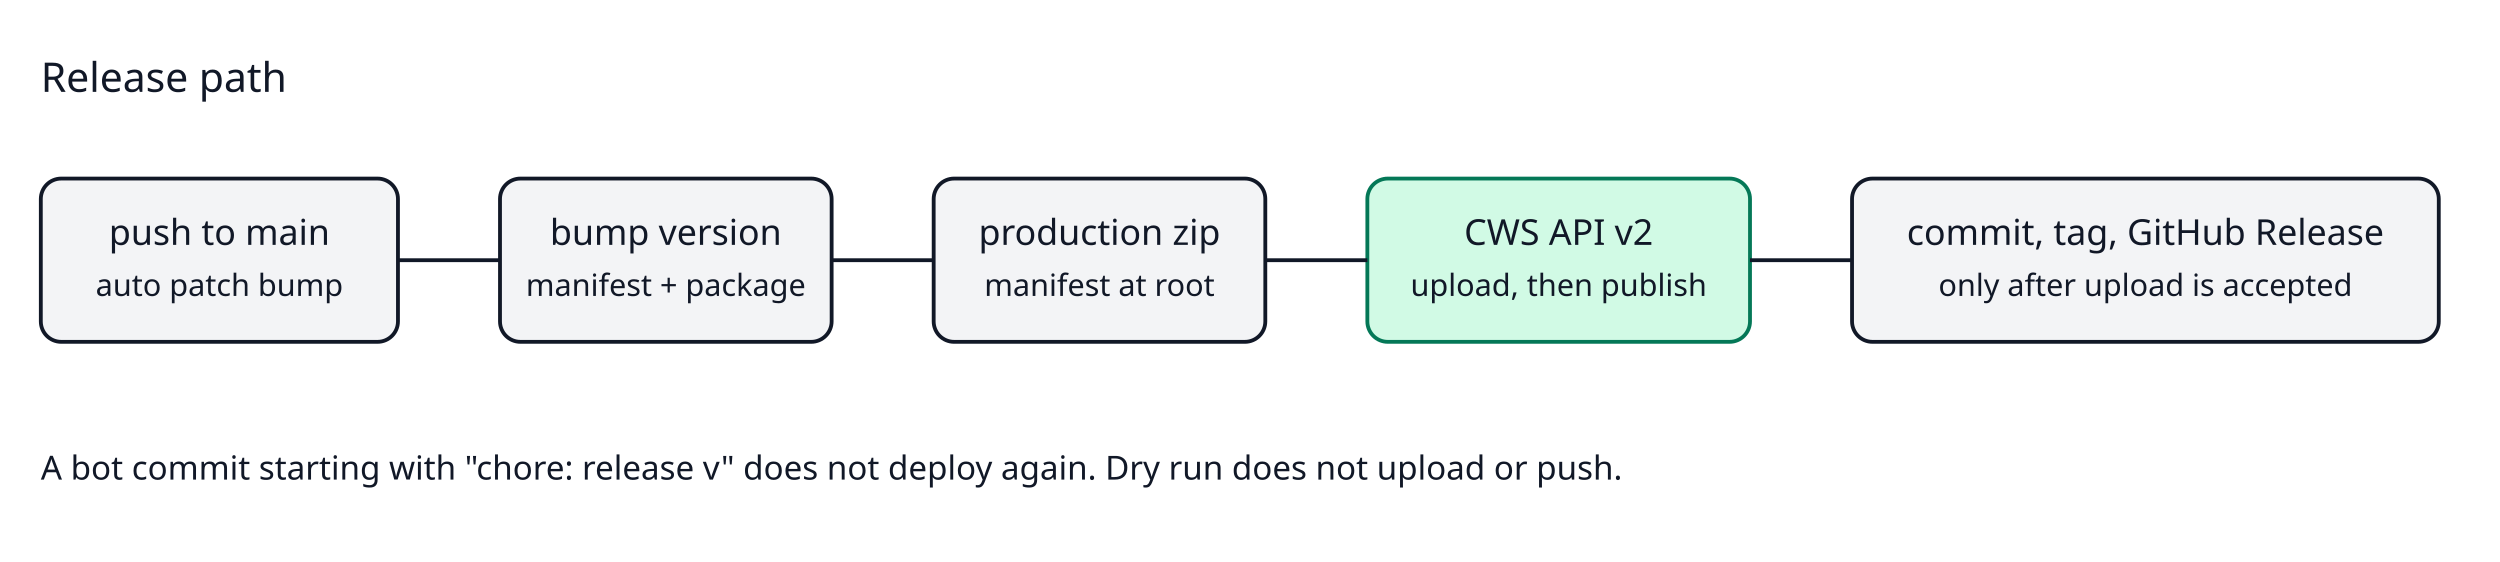
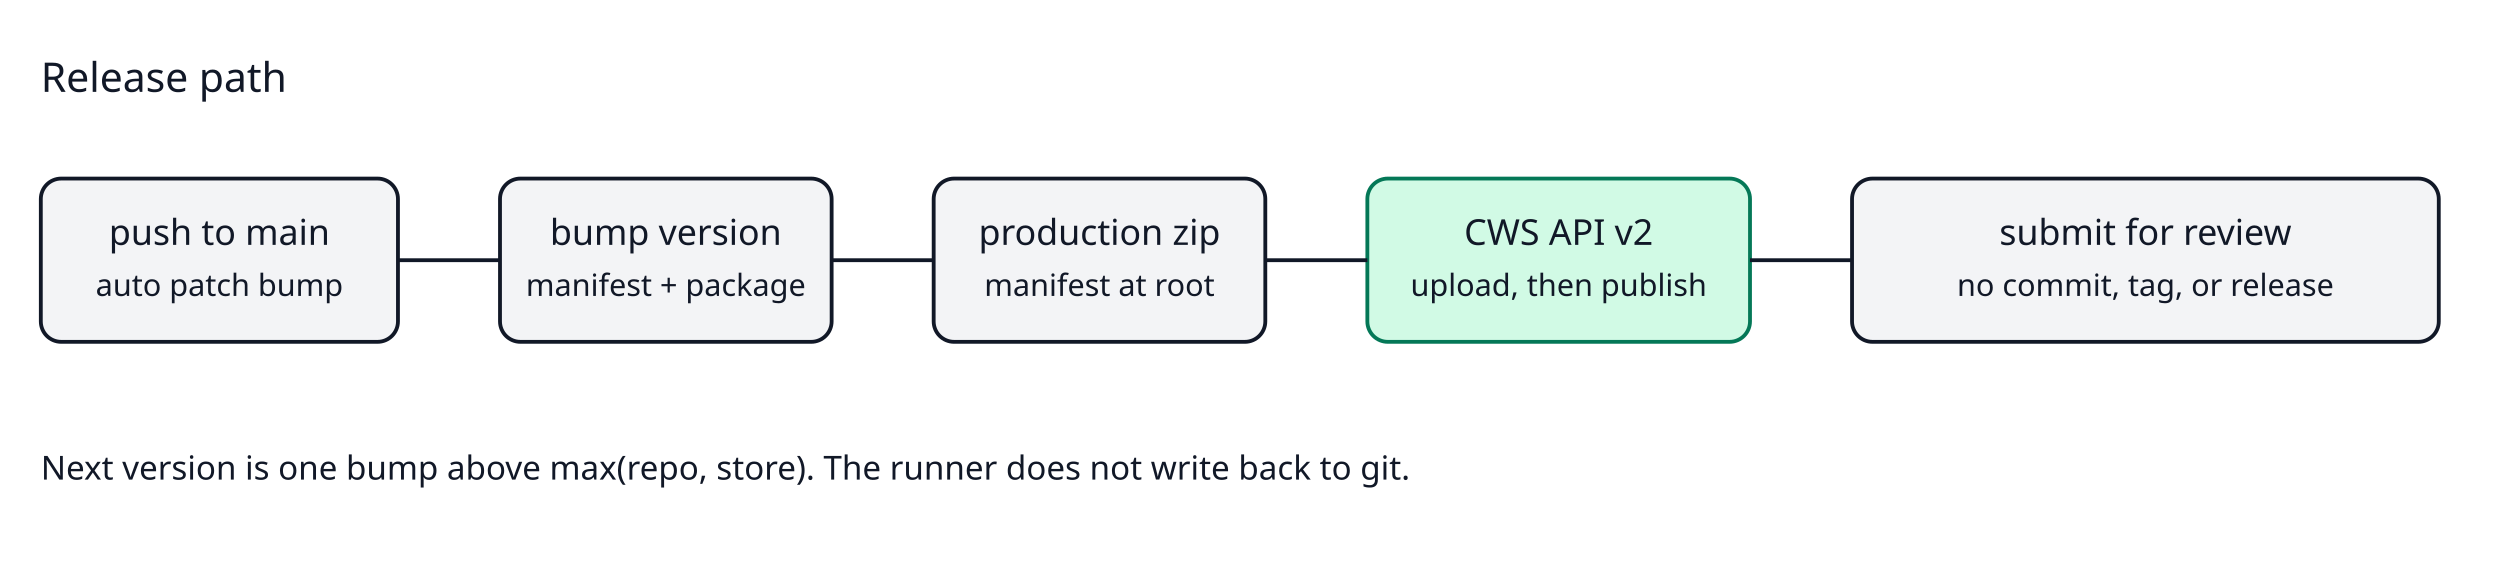
<svg xmlns="http://www.w3.org/2000/svg" width="980" height="220" viewBox="0 0 980 220">
  <style>
    text { font-family: ui-sans-serif, system-ui, sans-serif; fill: #111827; }
    .box { fill: #f3f4f6; stroke: #111827; stroke-width: 1.5; }
    .accent { fill: #d1fae5; stroke: #047857; stroke-width: 1.5; }
  </style>
  <rect class="box" x="16" y="70" width="140" height="64" rx="8" />
  <text x="86" y="96" text-anchor="middle" font-size="14">push to main</text>
  <text x="86" y="116" text-anchor="middle" font-size="12">auto patch bump</text>
  <rect class="box" x="196" y="70" width="130" height="64" rx="8" />
  <text x="261" y="96" text-anchor="middle" font-size="14">bump version</text>
  <text x="261" y="116" text-anchor="middle" font-size="12">manifest + package</text>
  <rect class="box" x="366" y="70" width="130" height="64" rx="8" />
  <text x="431" y="96" text-anchor="middle" font-size="14">production zip</text>
  <text x="431" y="116" text-anchor="middle" font-size="12">manifest at root</text>
  <rect class="accent" x="536" y="70" width="150" height="64" rx="8" />
  <text x="611" y="96" text-anchor="middle" font-size="14">CWS API v2</text>
  <text x="611" y="116" text-anchor="middle" font-size="12">upload, then publish</text>
  <rect class="box" x="726" y="70" width="230" height="64" rx="8" />
-   <text x="841" y="96" text-anchor="middle" font-size="14">commit, tag, GitHub Release</text>
-   <text x="841" y="116" text-anchor="middle" font-size="12">only after upload is accepted</text>
+   <text x="841" y="96" text-anchor="middle" font-size="14">submit for review</text>
+   <text x="841" y="116" text-anchor="middle" font-size="12">no commit, tag, or release</text>
  <path d="M156 102 H196 M326 102 H366 M496 102 H536 M686 102 H726" stroke="#111827" stroke-width="1.5" />
  <text x="16" y="36" font-size="16">Release path</text>
-   <text x="16" y="188" font-size="13">A bot commit starting with "chore: release v" does not deploy again. Dry run does not upload or push.</text>
+   <text x="16" y="188" font-size="13">Next version is one bump above max(repo, store). The runner does not write back to git.</text>
</svg>
